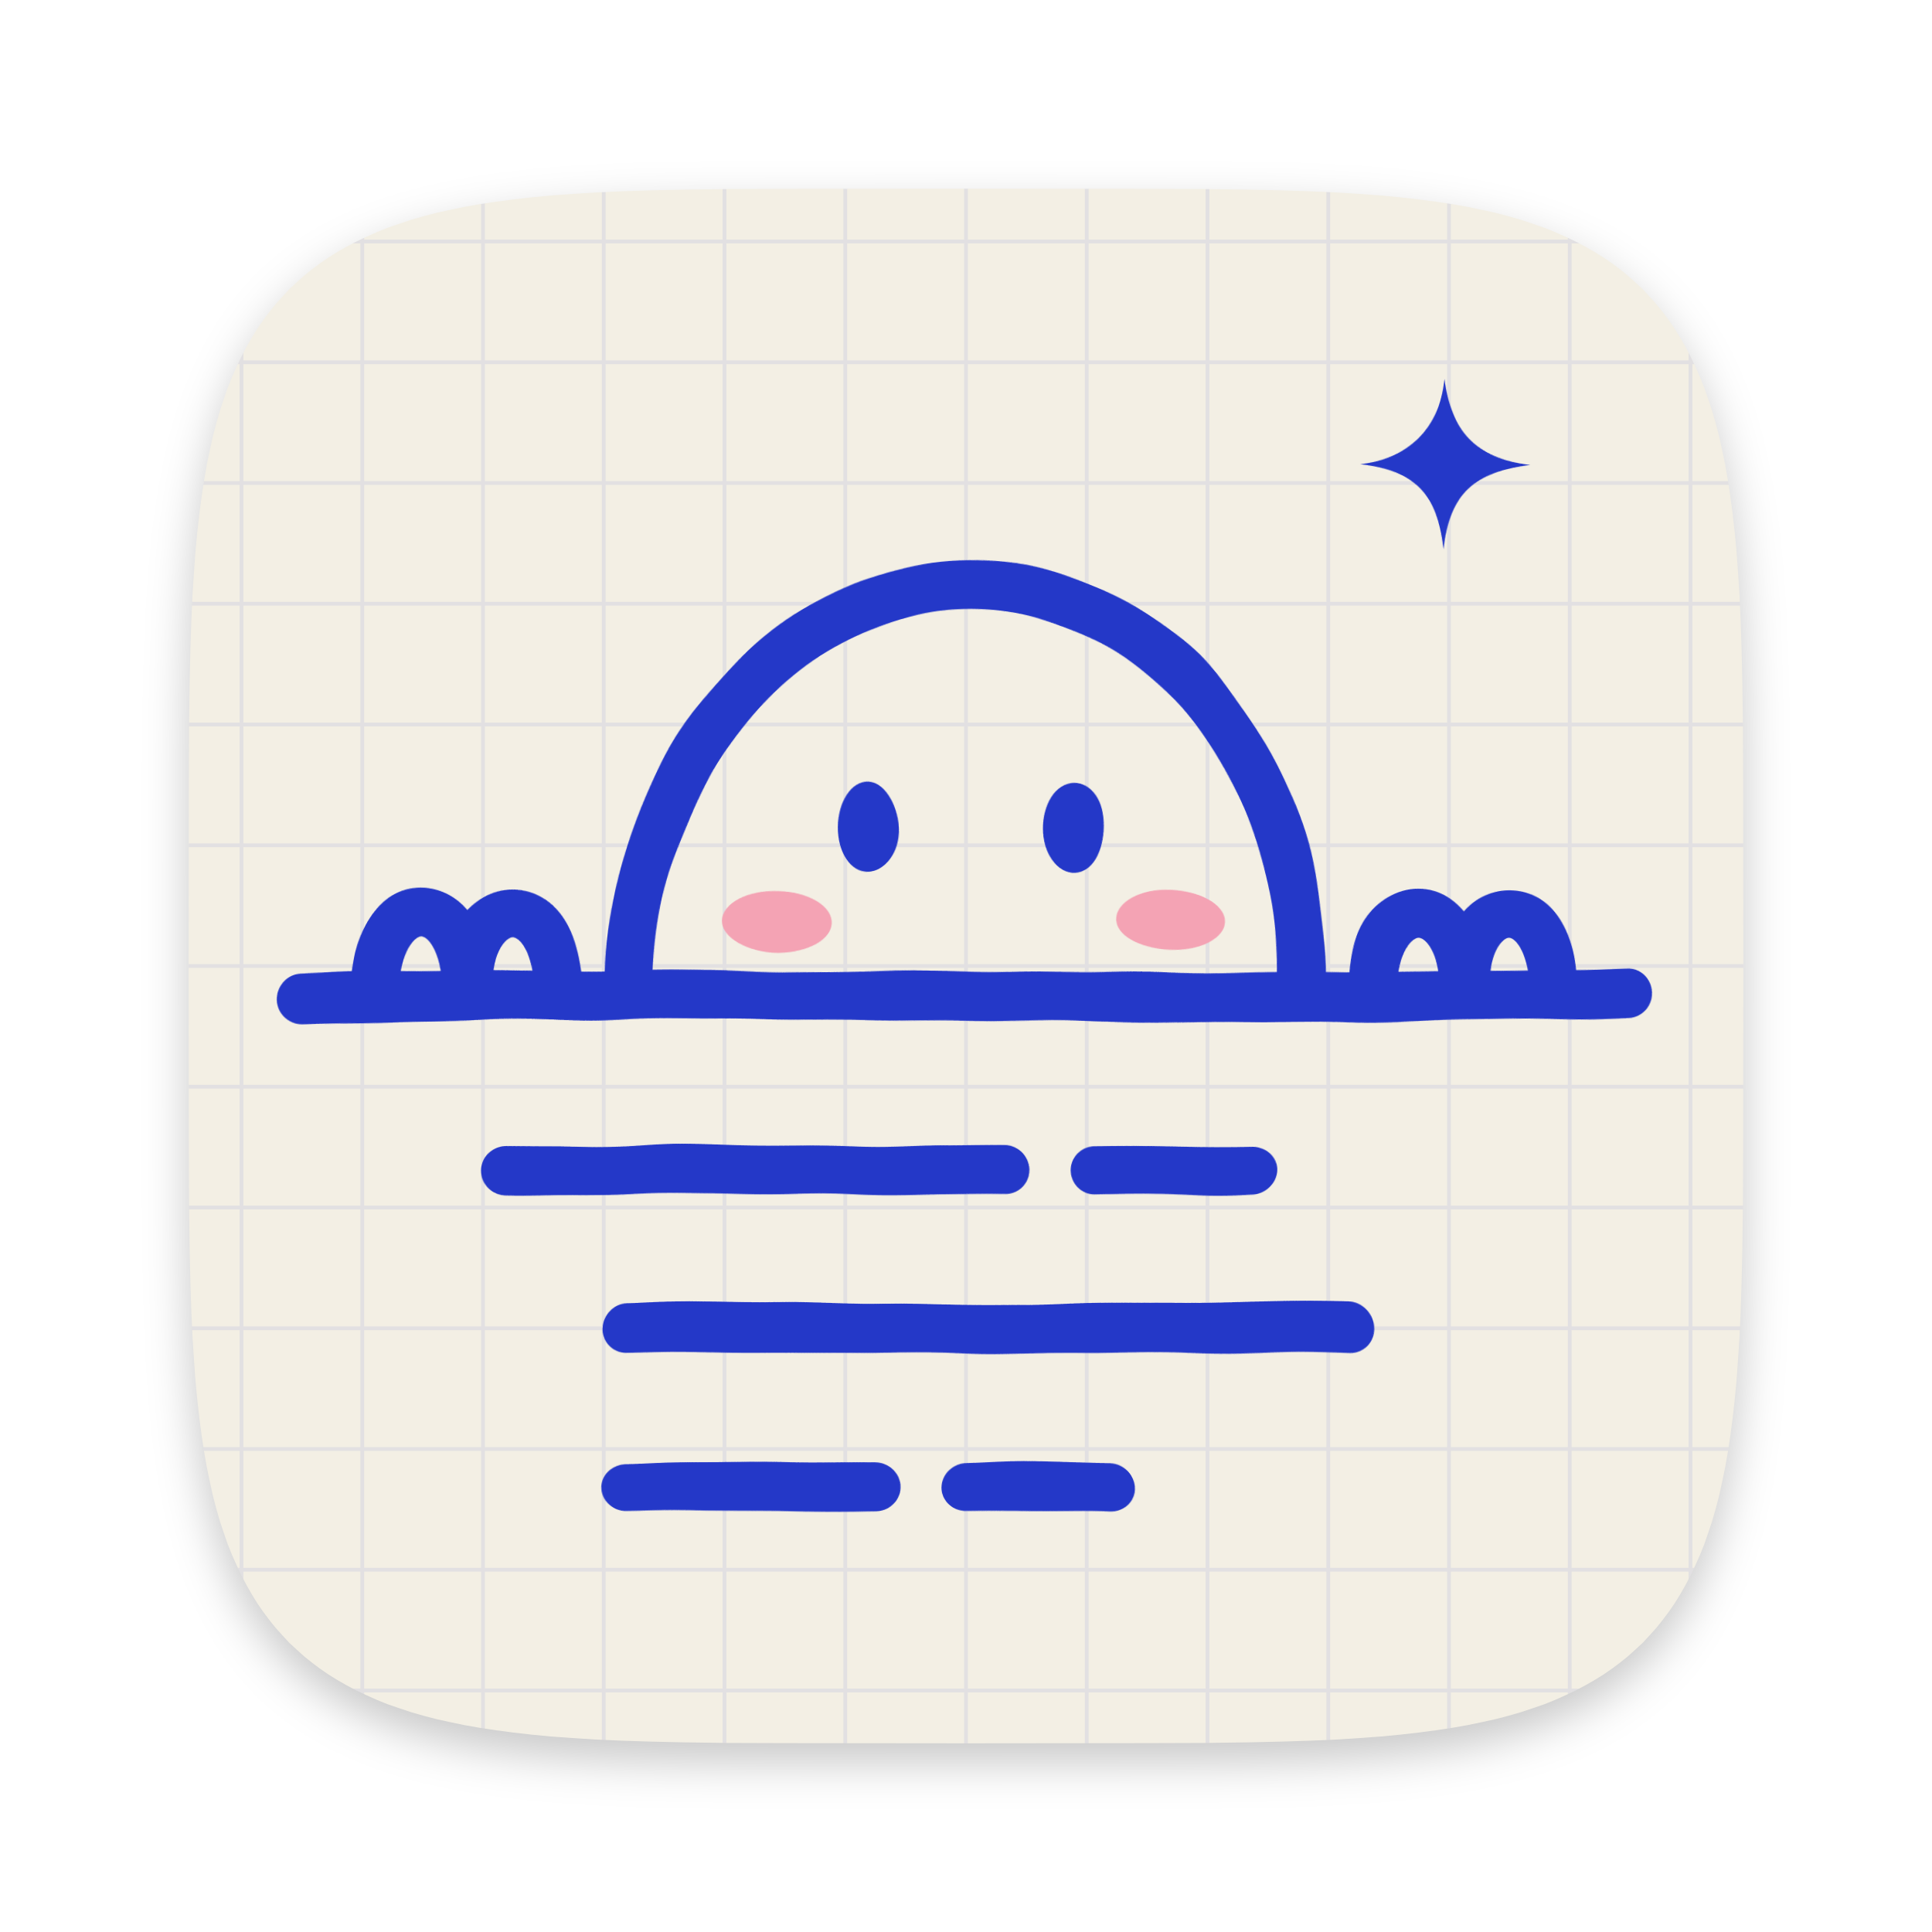
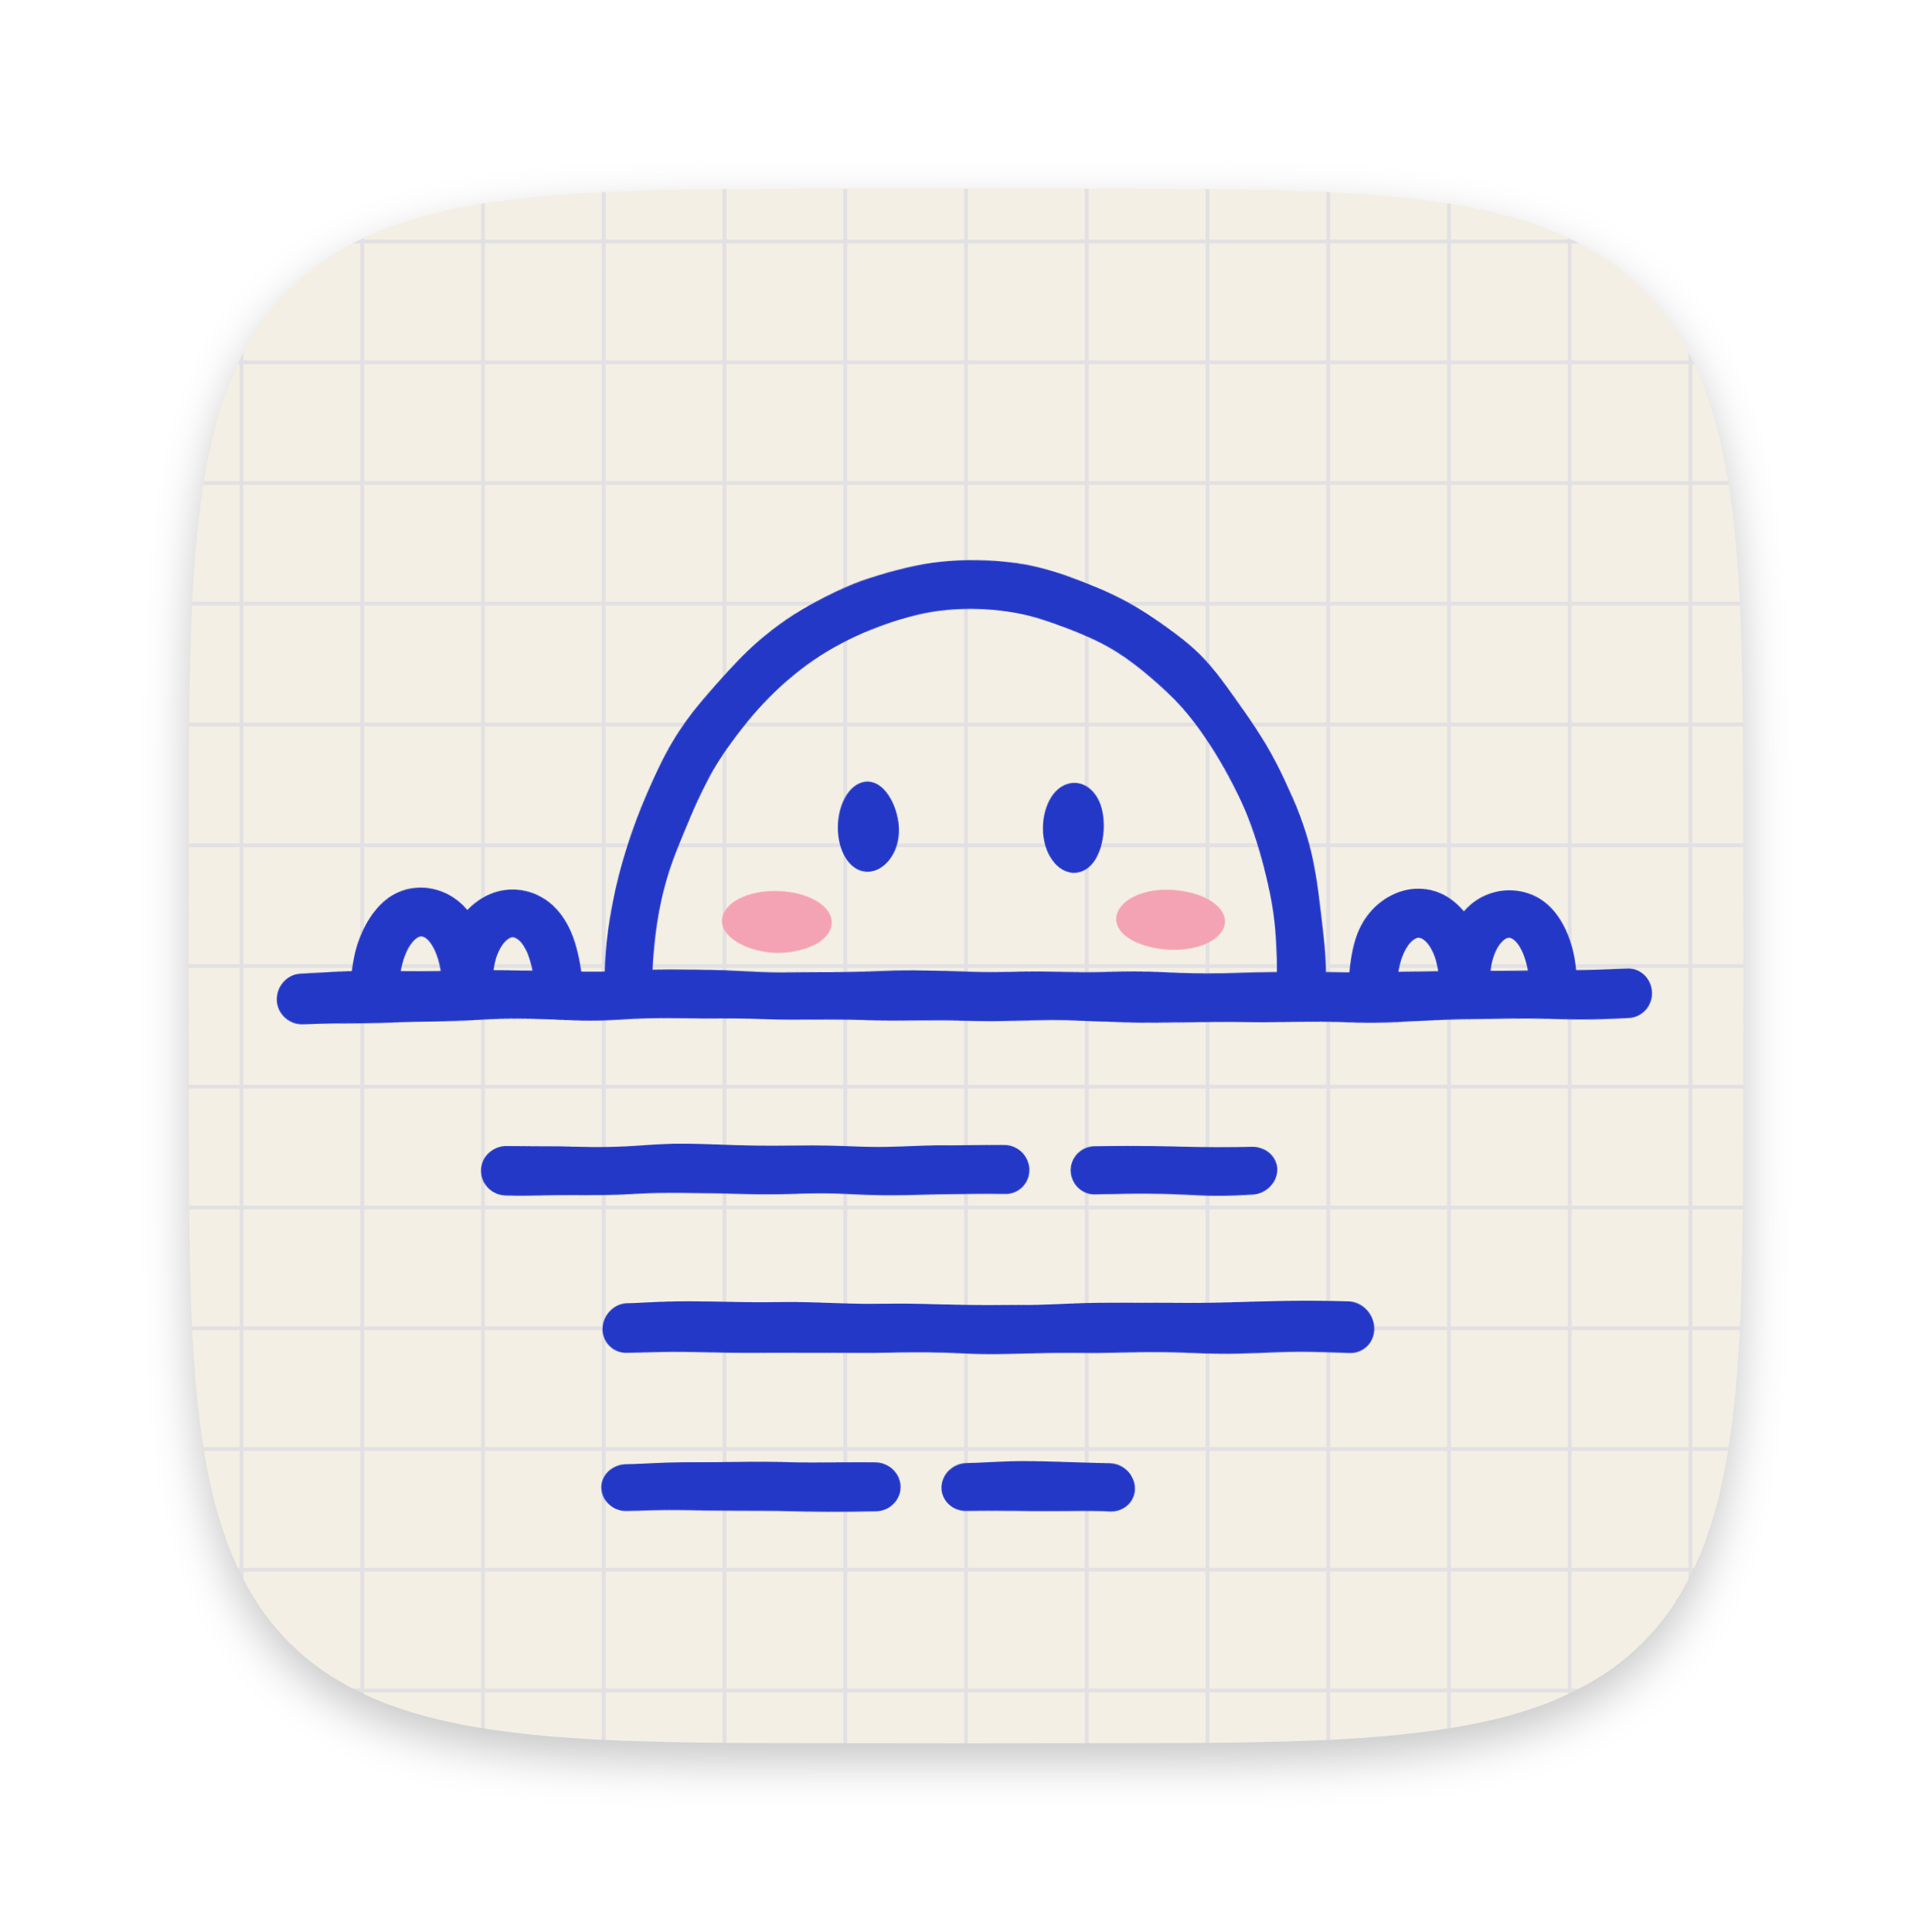
<svg xmlns="http://www.w3.org/2000/svg" viewBox="0 0 1024 1024" width="1024" height="1024">
  <defs>
    <clipPath id="sq">
      <path d="M924.0,512.0L923.9,608.0L923.8,638.6L923.5,660.9L923.1,679.0L922.6,694.5L922.0,708.2L921.2,720.5L920.4,731.8L919.4,742.2L918.3,751.9L917.1,761.0L915.8,769.6L914.4,777.6L912.8,785.3L911.2,792.6L909.4,799.5L907.5,806.1L905.4,812.4L903.3,818.5L901.0,824.2L898.5,829.8L896.0,835.1L893.3,840.2L890.5,845.1L887.6,849.8L884.5,854.3L881.2,858.7L877.9,862.8L874.3,866.8L870.7,870.7L866.8,874.3L862.8,877.9L858.7,881.2L854.3,884.5L849.8,887.6L845.1,890.5L840.2,893.3L835.1,896.0L829.8,898.5L824.2,901.0L818.5,903.3L812.4,905.4L806.1,907.5L799.5,909.4L792.6,911.2L785.3,912.8L777.6,914.4L769.6,915.8L761.0,917.1L751.9,918.3L742.2,919.4L731.8,920.4L720.5,921.2L708.2,922.0L694.5,922.6L679.0,923.1L660.9,923.5L638.6,923.8L608.0,923.9L512.0,924.0L416.0,923.9L385.4,923.8L363.1,923.5L345.0,923.1L329.5,922.6L315.8,922.0L303.5,921.2L292.2,920.4L281.8,919.4L272.1,918.3L263.0,917.1L254.4,915.8L246.4,914.4L238.7,912.8L231.4,911.2L224.5,909.4L217.9,907.5L211.6,905.4L205.5,903.3L199.8,901.0L194.2,898.5L188.9,896.0L183.8,893.3L178.9,890.5L174.2,887.6L169.7,884.5L165.3,881.2L161.2,877.9L157.2,874.3L153.3,870.7L149.7,866.8L146.1,862.8L142.8,858.7L139.5,854.3L136.4,849.8L133.5,845.1L130.7,840.2L128.0,835.1L125.5,829.8L123.0,824.2L120.7,818.5L118.6,812.4L116.5,806.1L114.6,799.5L112.8,792.6L111.2,785.3L109.6,777.6L108.2,769.6L106.9,761.0L105.7,751.9L104.6,742.2L103.6,731.8L102.8,720.5L102.0,708.2L101.4,694.5L100.9,679.0L100.5,660.9L100.2,638.6L100.1,608.0L100.0,512.0L100.1,416.0L100.2,385.4L100.5,363.1L100.9,345.0L101.4,329.5L102.0,315.8L102.8,303.5L103.6,292.2L104.6,281.8L105.7,272.1L106.9,263.0L108.2,254.4L109.6,246.4L111.2,238.7L112.8,231.4L114.6,224.5L116.5,217.9L118.6,211.6L120.7,205.5L123.0,199.8L125.5,194.2L128.0,188.9L130.7,183.8L133.5,178.9L136.4,174.2L139.5,169.7L142.8,165.3L146.1,161.2L149.7,157.2L153.3,153.3L157.2,149.7L161.2,146.1L165.3,142.8L169.7,139.5L174.2,136.4L178.9,133.5L183.8,130.7L188.9,128.0L194.2,125.5L199.8,123.0L205.5,120.7L211.6,118.6L217.9,116.5L224.5,114.6L231.4,112.8L238.7,111.2L246.4,109.6L254.4,108.2L263.0,106.9L272.1,105.7L281.8,104.6L292.2,103.6L303.5,102.8L315.8,102.0L329.5,101.4L345.0,100.9L363.1,100.5L385.4,100.2L416.0,100.1L512.0,100.0L608.0,100.1L638.6,100.2L660.9,100.5L679.0,100.9L694.5,101.4L708.2,102.0L720.5,102.8L731.8,103.6L742.2,104.6L751.9,105.7L761.0,106.9L769.6,108.2L777.6,109.6L785.3,111.2L792.6,112.8L799.5,114.6L806.1,116.5L812.4,118.6L818.5,120.7L824.2,123.0L829.8,125.5L835.1,128.0L840.2,130.7L845.1,133.5L849.8,136.4L854.3,139.5L858.7,142.8L862.8,146.1L866.8,149.7L870.7,153.3L874.3,157.2L877.9,161.2L881.2,165.3L884.5,169.7L887.6,174.2L890.5,178.9L893.3,183.8L896.0,188.9L898.5,194.2L901.0,199.8L903.3,205.5L905.4,211.6L907.5,217.9L909.4,224.5L911.2,231.4L912.8,238.7L914.4,246.4L915.8,254.4L917.1,263.0L918.3,272.1L919.4,281.8L920.4,292.2L921.2,303.5L922.0,315.8L922.6,329.5L923.1,345.0L923.5,363.1L923.8,385.4L923.9,416.0Z" />
    </clipPath>
    <filter id="shadow" x="-10%" y="-10%" width="120%" height="120%">
      <feGaussianBlur stdDeviation="12" />
    </filter>
    <filter id="hand" x="-5%" y="-5%" width="110%" height="110%">
      <feTurbulence type="fractalNoise" baseFrequency="0.012" numOctaves="2" seed="3" result="n" />
      <feDisplacementMap in="SourceGraphic" in2="n" scale="5" xChannelSelector="R" yChannelSelector="G" />
    </filter>
  </defs>
  <path d="M924.0,512.0L923.9,608.0L923.8,638.6L923.5,660.9L923.1,679.0L922.6,694.5L922.0,708.2L921.2,720.5L920.4,731.8L919.4,742.2L918.3,751.9L917.1,761.0L915.8,769.6L914.4,777.6L912.8,785.3L911.2,792.6L909.4,799.5L907.5,806.1L905.4,812.4L903.3,818.5L901.0,824.2L898.5,829.8L896.0,835.1L893.3,840.2L890.5,845.1L887.6,849.8L884.5,854.3L881.2,858.7L877.9,862.8L874.3,866.8L870.7,870.7L866.8,874.3L862.8,877.9L858.7,881.2L854.3,884.5L849.8,887.6L845.1,890.5L840.2,893.3L835.1,896.0L829.8,898.5L824.2,901.0L818.5,903.3L812.4,905.4L806.1,907.5L799.5,909.4L792.6,911.2L785.3,912.8L777.6,914.4L769.6,915.8L761.0,917.1L751.9,918.3L742.2,919.4L731.8,920.4L720.5,921.2L708.2,922.0L694.5,922.6L679.0,923.1L660.9,923.5L638.6,923.8L608.0,923.9L512.0,924.0L416.0,923.9L385.4,923.8L363.1,923.5L345.0,923.1L329.5,922.6L315.8,922.0L303.5,921.2L292.2,920.4L281.8,919.4L272.1,918.3L263.0,917.1L254.4,915.8L246.4,914.4L238.7,912.8L231.4,911.2L224.5,909.4L217.9,907.5L211.6,905.4L205.5,903.3L199.8,901.0L194.2,898.5L188.9,896.0L183.8,893.3L178.9,890.5L174.2,887.6L169.7,884.5L165.3,881.2L161.2,877.9L157.2,874.3L153.3,870.7L149.7,866.8L146.1,862.8L142.8,858.7L139.5,854.3L136.4,849.8L133.5,845.1L130.7,840.2L128.0,835.1L125.5,829.8L123.0,824.2L120.7,818.5L118.6,812.4L116.5,806.1L114.6,799.5L112.8,792.6L111.2,785.3L109.6,777.6L108.2,769.6L106.9,761.0L105.7,751.9L104.6,742.2L103.6,731.8L102.8,720.5L102.0,708.2L101.4,694.5L100.9,679.0L100.5,660.9L100.2,638.6L100.1,608.0L100.0,512.0L100.1,416.0L100.2,385.4L100.5,363.1L100.9,345.0L101.4,329.5L102.0,315.8L102.8,303.5L103.6,292.2L104.6,281.8L105.7,272.1L106.9,263.0L108.2,254.4L109.6,246.4L111.2,238.7L112.8,231.4L114.6,224.5L116.5,217.9L118.6,211.6L120.7,205.5L123.0,199.8L125.5,194.2L128.0,188.9L130.7,183.8L133.5,178.9L136.4,174.2L139.5,169.7L142.8,165.3L146.1,161.2L149.7,157.2L153.3,153.3L157.2,149.7L161.2,146.1L165.3,142.8L169.7,139.5L174.2,136.4L178.9,133.5L183.8,130.7L188.9,128.0L194.2,125.5L199.8,123.0L205.5,120.7L211.6,118.6L217.9,116.5L224.5,114.6L231.4,112.8L238.7,111.2L246.4,109.6L254.4,108.2L263.0,106.9L272.1,105.7L281.8,104.6L292.2,103.6L303.5,102.8L315.8,102.0L329.5,101.4L345.0,100.9L363.1,100.5L385.4,100.2L416.0,100.1L512.0,100.0L608.0,100.1L638.6,100.2L660.9,100.5L679.0,100.9L694.5,101.4L708.2,102.0L720.5,102.8L731.8,103.6L742.2,104.6L751.9,105.7L761.0,106.9L769.6,108.2L777.6,109.6L785.3,111.2L792.6,112.8L799.5,114.6L806.1,116.5L812.4,118.6L818.5,120.7L824.2,123.0L829.8,125.5L835.1,128.0L840.2,130.7L845.1,133.5L849.8,136.4L854.3,139.5L858.7,142.8L862.8,146.1L866.8,149.7L870.7,153.3L874.3,157.2L877.9,161.2L881.2,165.3L884.5,169.7L887.6,174.2L890.5,178.9L893.3,183.8L896.0,188.9L898.5,194.2L901.0,199.8L903.3,205.5L905.4,211.6L907.5,217.9L909.4,224.5L911.2,231.4L912.8,238.7L914.4,246.4L915.8,254.4L917.1,263.0L918.3,272.1L919.4,281.8L920.4,292.2L921.2,303.5L922.0,315.8L922.6,329.5L923.1,345.0L923.5,363.1L923.8,385.4L923.9,416.0Z" transform="translate(0 10)" fill="#000" opacity="0.22" filter="url(#shadow)" />
  <g clip-path="url(#sq)">
    <rect width="1024" height="1024" fill="#f3efe4" />
    <path d="M128 0V1024M0 128H1024M192 0V1024M0 192H1024M256 0V1024M0 256H1024M320 0V1024M0 320H1024M384 0V1024M0 384H1024M448 0V1024M0 448H1024M512 0V1024M0 512H1024M576 0V1024M0 576H1024M640 0V1024M0 640H1024M704 0V1024M0 704H1024M768 0V1024M0 768H1024M832 0V1024M0 832H1024M896 0V1024M0 896H1024" stroke="rgba(36,56,200,0.08)" stroke-width="2" fill="none" />
    <g transform="translate(0 -36)" filter="url(#hand)" stroke-linecap="round" stroke-linejoin="round">
      <g stroke="#2438c8" stroke-width="26" fill="none">
        <path d="M334 562 C332 446 414 346 514 346 C612 346 694 444 690 560" />
        <path d="M200 562 c0 -56 48 -56 48 0 c0 -56 48 -56 48 0" />
        <path d="M728 562 c0 -56 48 -56 48 0 c0 -56 48 -56 48 0" />
        <path d="M160 566 C360 558 660 570 864 562" />
        <path d="M268 656 H532 M580 656 H664 M332 740 H716 M332 824 H464 M512 824 H588" />
      </g>
      <g fill="#2438c8">
        <ellipse cx="460" cy="474" rx="16" ry="24" />
        <ellipse cx="570" cy="474" rx="16" ry="24" />
-         <path transform="translate(720 236) scale(3.8)" d="M12 0C12.9 7.6 16.4 11.1 24 12C16.4 12.9 12.9 16.4 12 24C11.1 16.4 7.6 12.9 0 12C7.6 11.1 11.1 7.6 12 0Z" />
      </g>
      <g fill="#f4a3b4">
        <ellipse cx="412" cy="524" rx="29" ry="16" />
        <ellipse cx="620" cy="524" rx="29" ry="16" />
      </g>
    </g>
  </g>
</svg>
